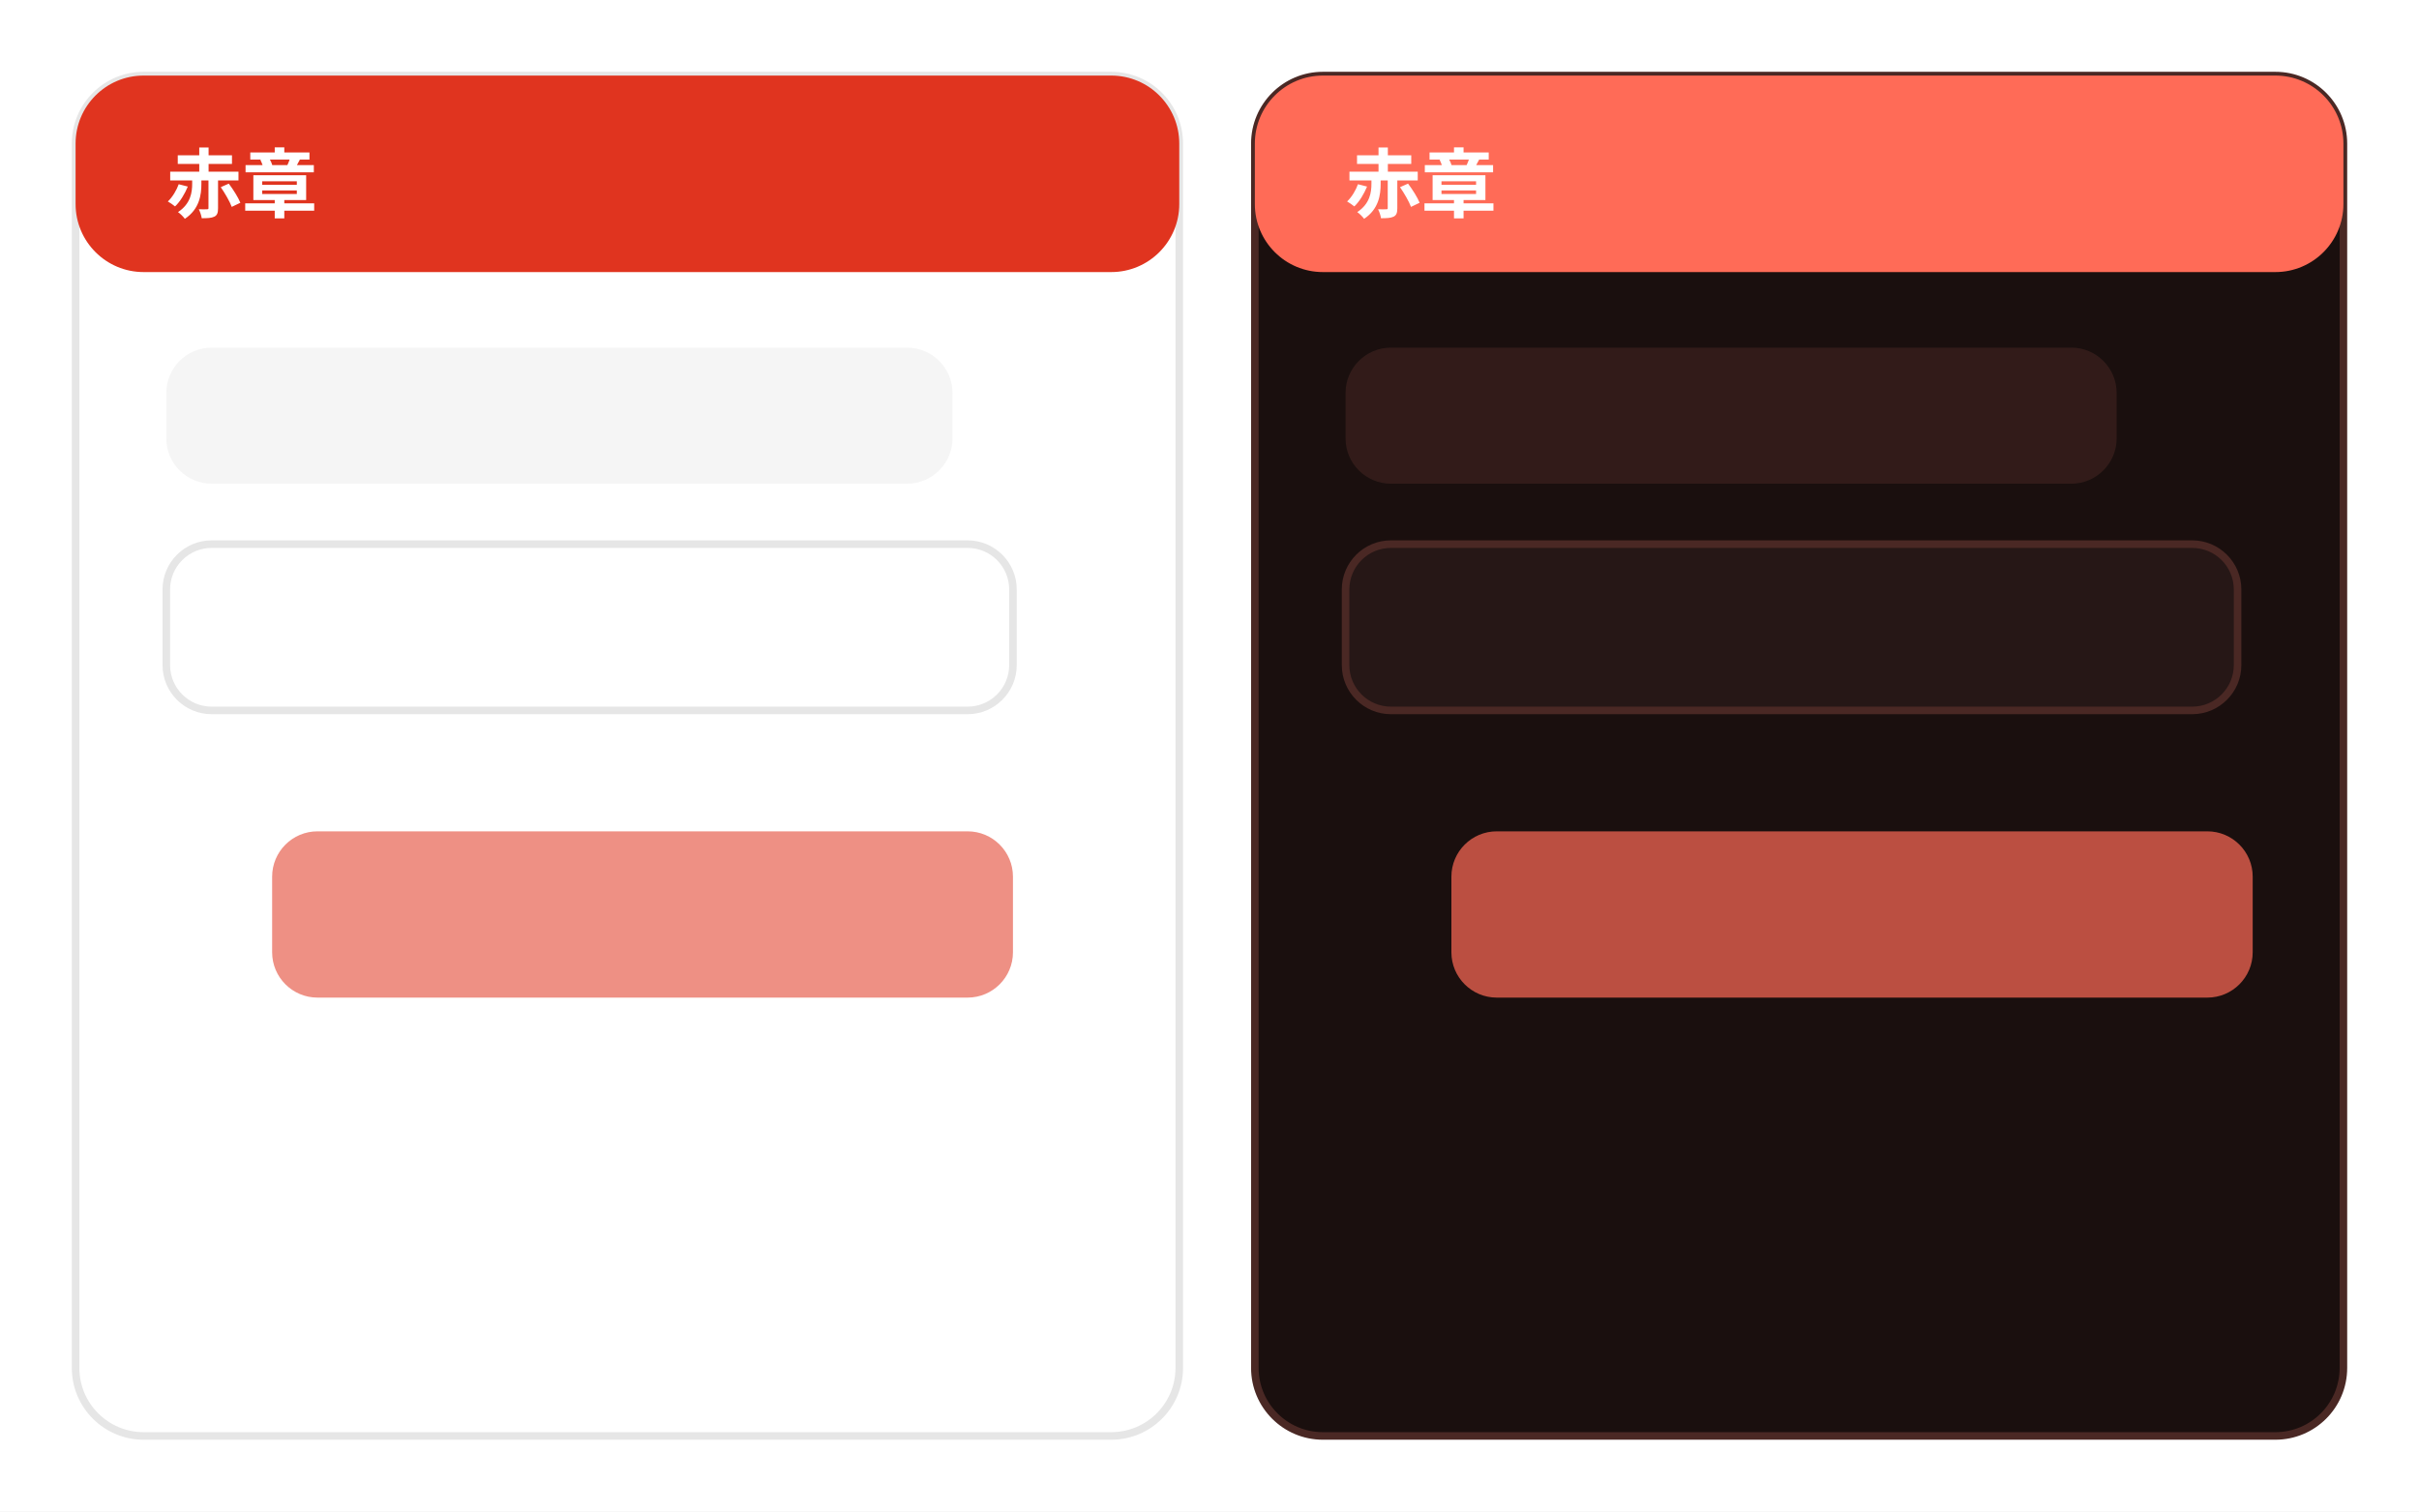
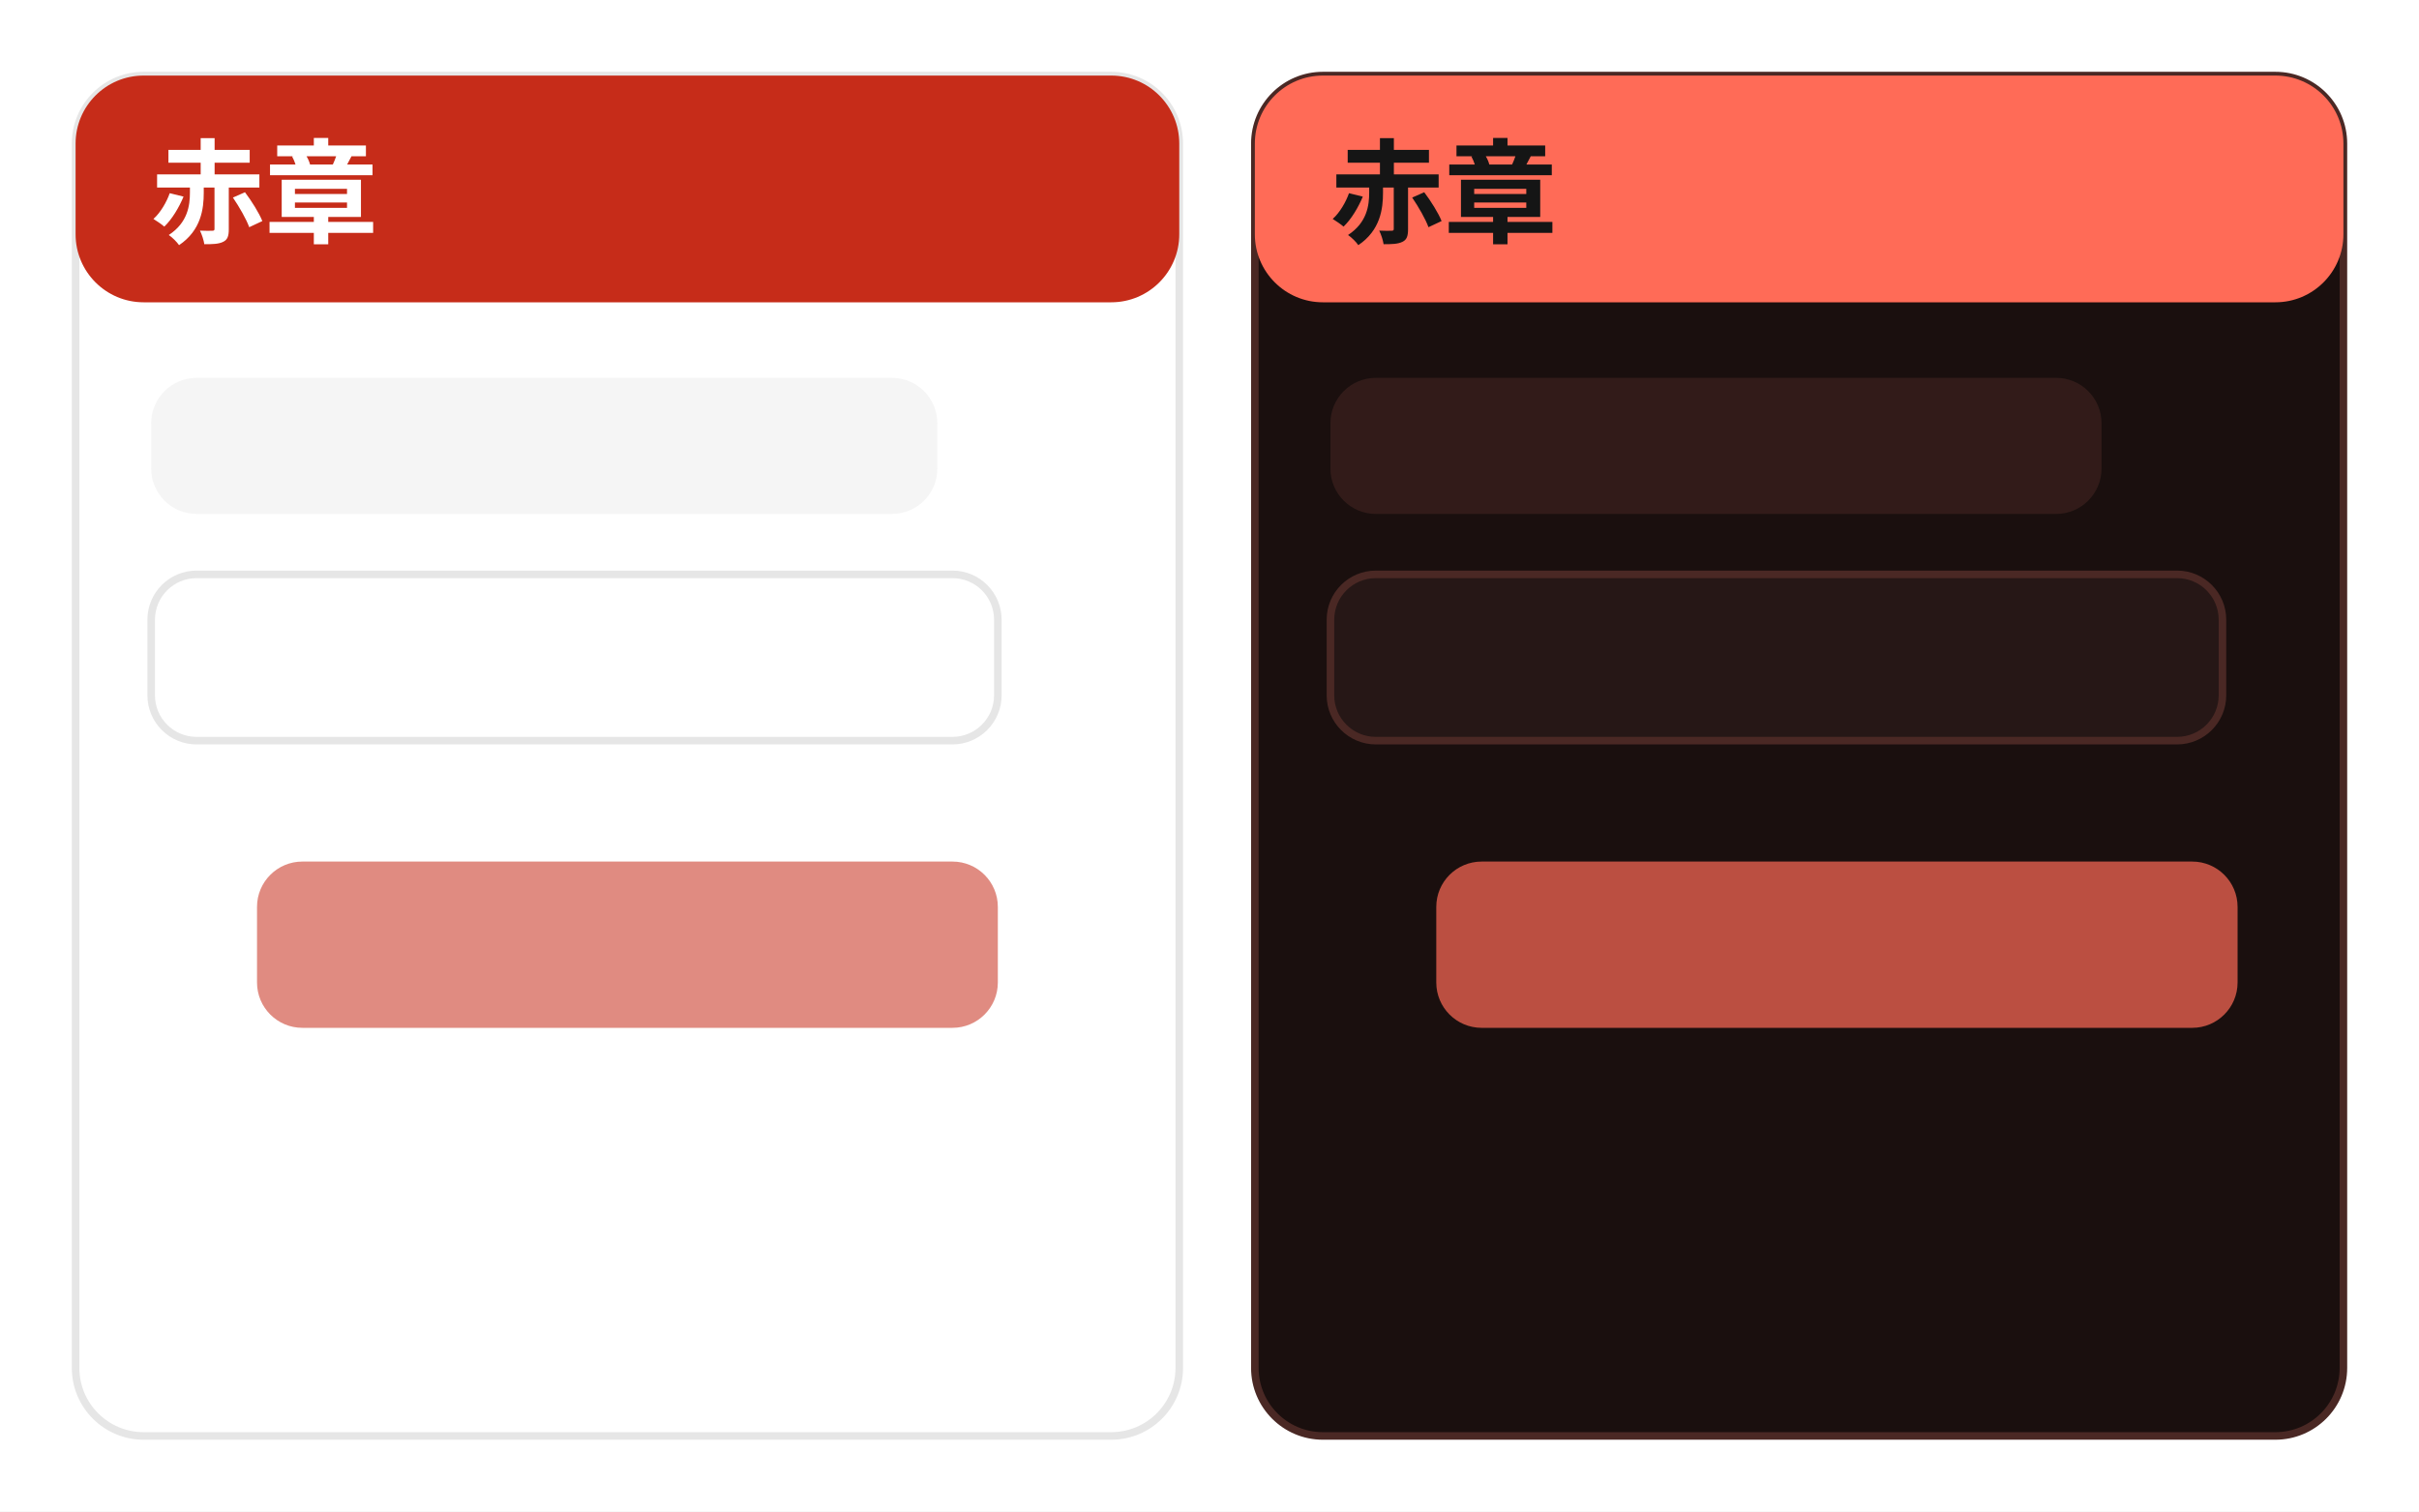
<svg xmlns="http://www.w3.org/2000/svg" width="320" height="200" viewBox="0 0 320 200">
  <rect width="320" height="200" fill="#ffffff" />
  <rect x="10" y="10" width="146" height="180" rx="9" fill="#ffffff" stroke="#e6e6e6" stroke-width="1" />
-   <rect x="10" y="10" width="146" height="26" rx="9" fill="#e0341f" />
-   <text x="22" y="28" font-family="Arial,sans-serif" font-size="10" font-weight="bold" fill="#fff">赤章</text>
-   <rect x="22" y="46" width="104" height="18" rx="6" fill="#e6e6e6" opacity=".4" />
-   <rect x="22" y="72" width="112" height="22" rx="6" fill="#ffffff" stroke="#e6e6e6" />
-   <rect x="36" y="110" width="98" height="22" rx="6" fill="#e0341f" opacity=".55" />
+   <rect x="10" y="10" width="146" height="30" rx="9" fill="#c62c19" />
+   <text x="20" y="31" font-family="Arial,sans-serif" font-size="15" font-weight="bold" fill="#ffffff">赤章</text>
+   <rect x="20" y="50" width="104" height="18" rx="6" fill="#e6e6e6" opacity=".4" />
+   <rect x="20" y="76" width="112" height="22" rx="6" fill="#ffffff" stroke="#e6e6e6" />
+   <rect x="34" y="114" width="98" height="22" rx="6" fill="#c62c19" opacity=".55" />
  <rect x="166" y="10" width="144" height="180" rx="9" fill="#1a0f0e" stroke="#4a2824" stroke-width="1" />
-   <rect x="166" y="10" width="144" height="26" rx="9" fill="#ff6b57" />
-   <text x="178" y="28" font-family="Arial,sans-serif" font-size="10" font-weight="bold" fill="#fff">赤章</text>
-   <rect x="178" y="46" width="102" height="18" rx="6" fill="#4a2824" opacity=".5" />
-   <rect x="178" y="72" width="118" height="22" rx="6" fill="#261716" stroke="#4a2824" />
-   <rect x="192" y="110" width="106" height="22" rx="6" fill="#ff6b57" opacity=".7" />
+   <rect x="166" y="10" width="144" height="30" rx="9" fill="#ff6b57" />
+   <text x="176" y="31" font-family="Arial,sans-serif" font-size="15" font-weight="bold" fill="#151515">赤章</text>
+   <rect x="176" y="50" width="102" height="18" rx="6" fill="#4a2824" opacity=".5" />
+   <rect x="176" y="76" width="118" height="22" rx="6" fill="#261716" stroke="#4a2824" />
+   <rect x="190" y="114" width="106" height="22" rx="6" fill="#ff6b57" opacity=".7" />
</svg>
